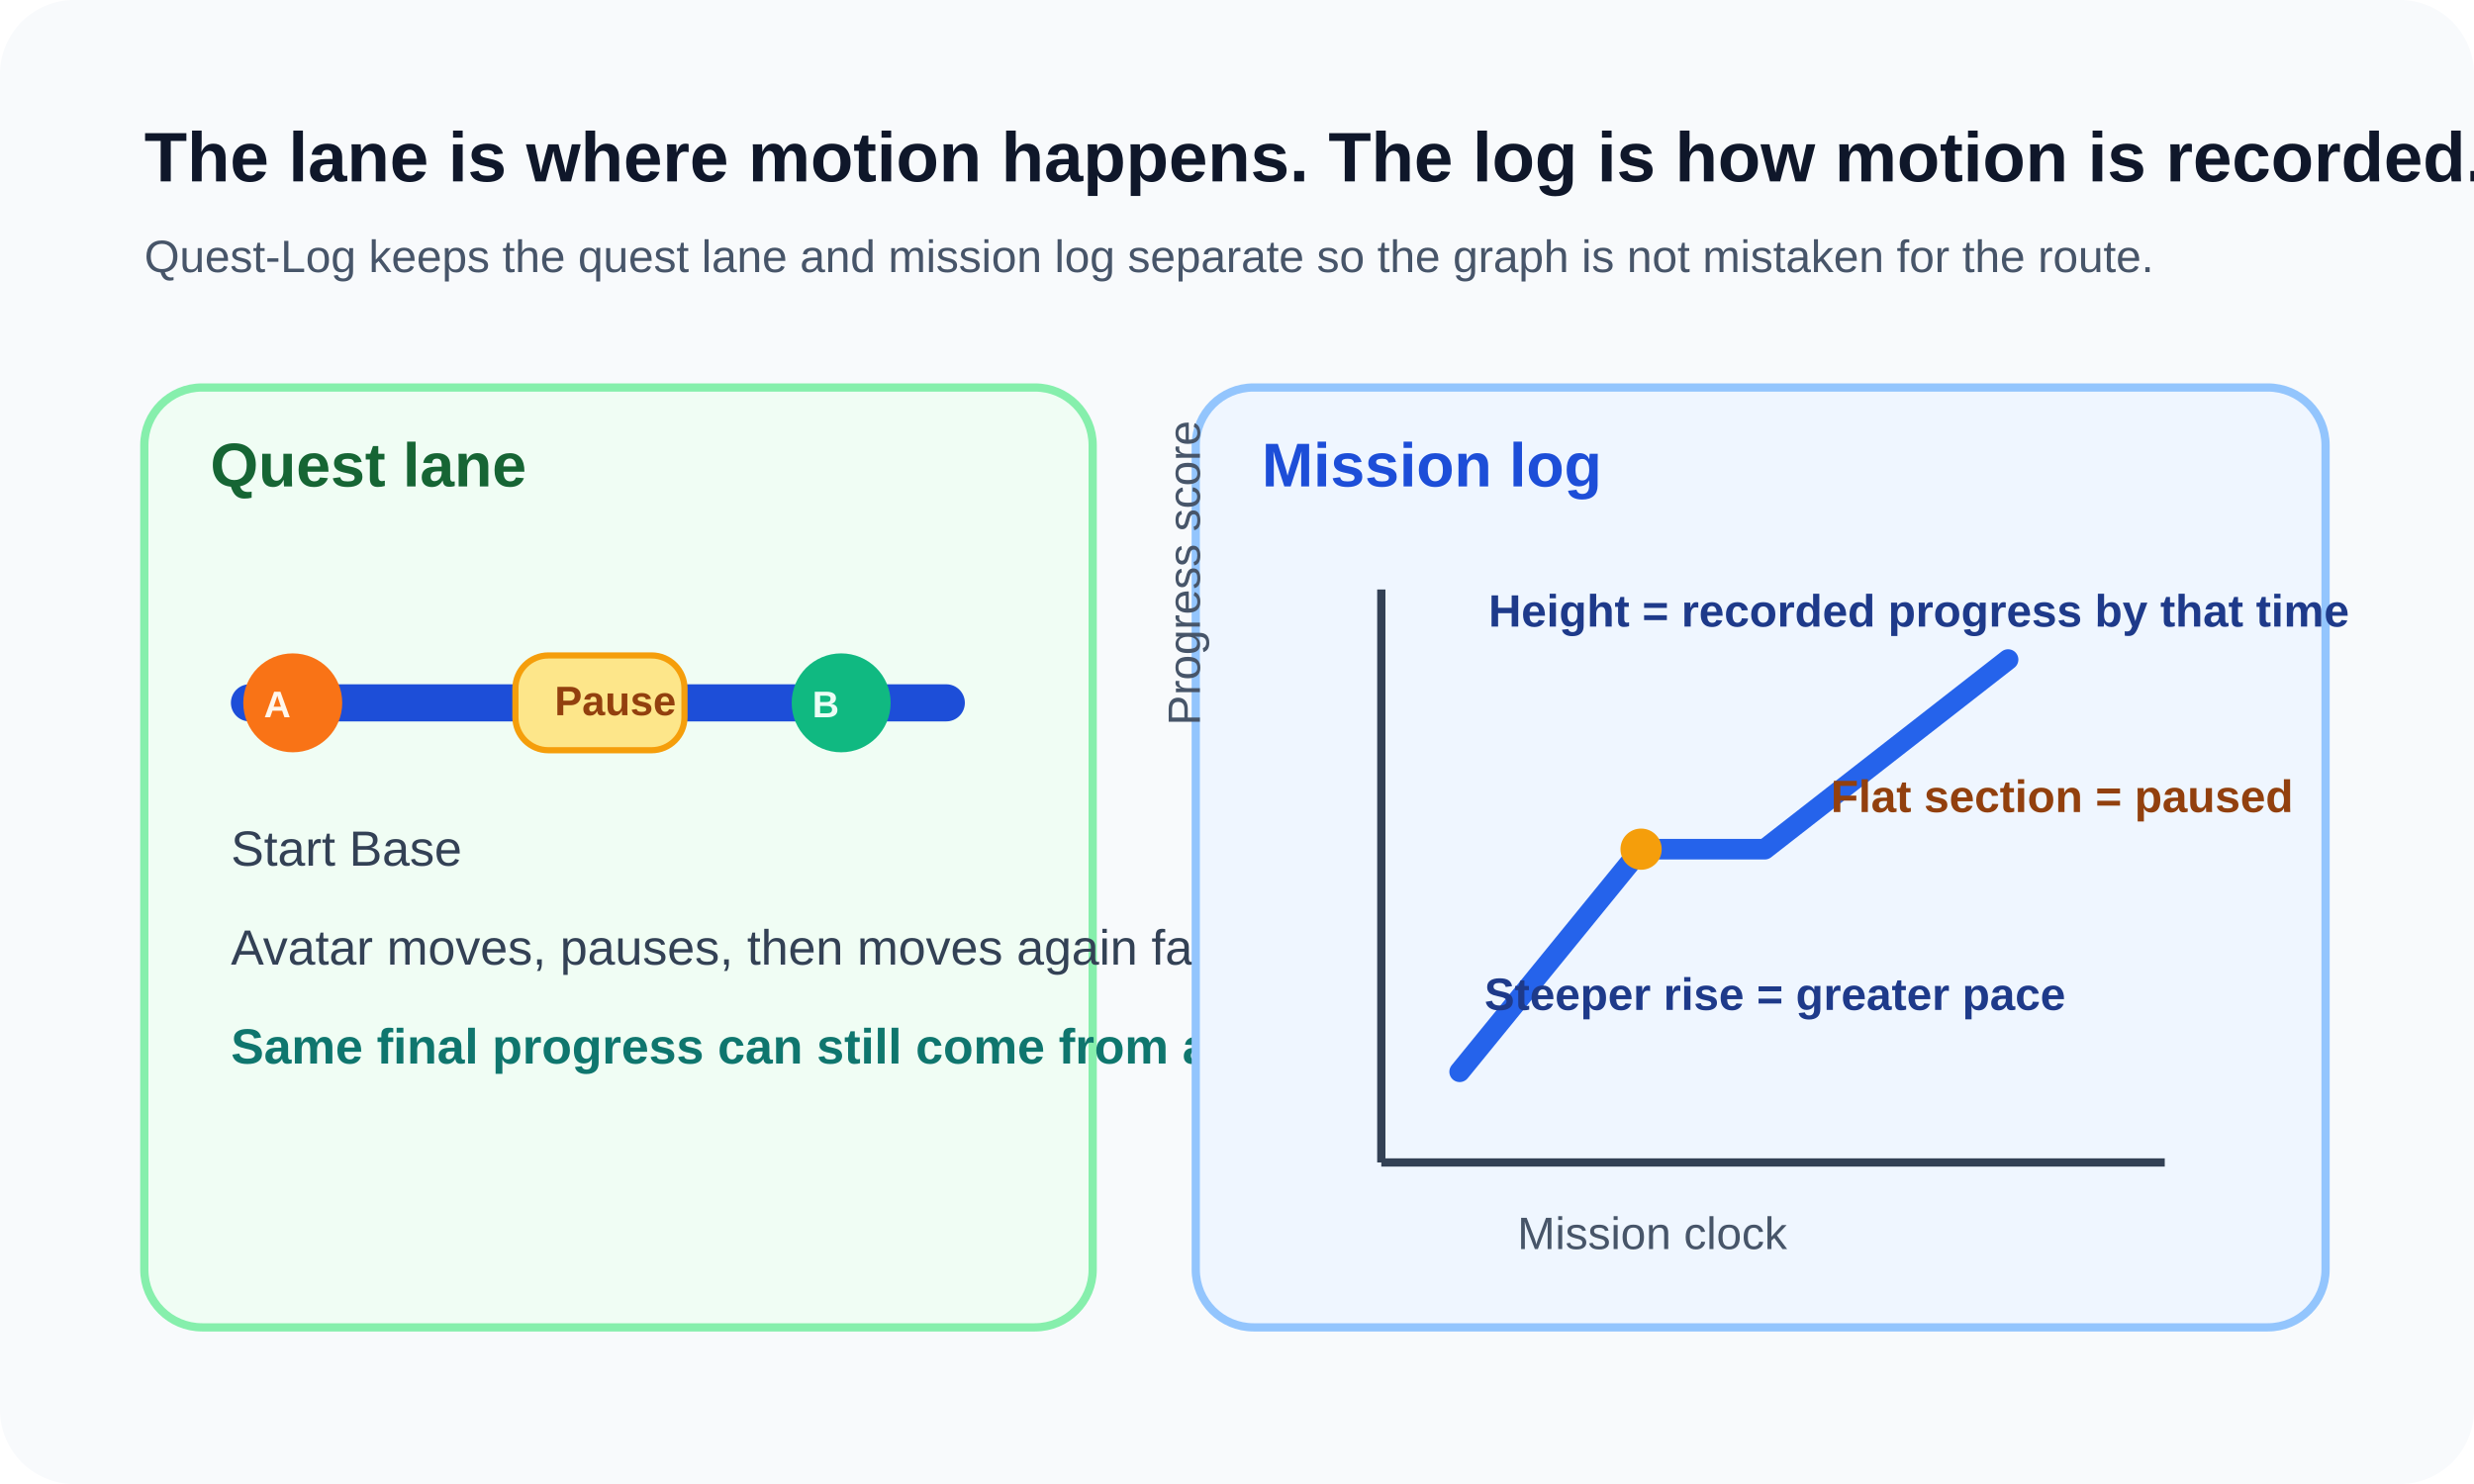
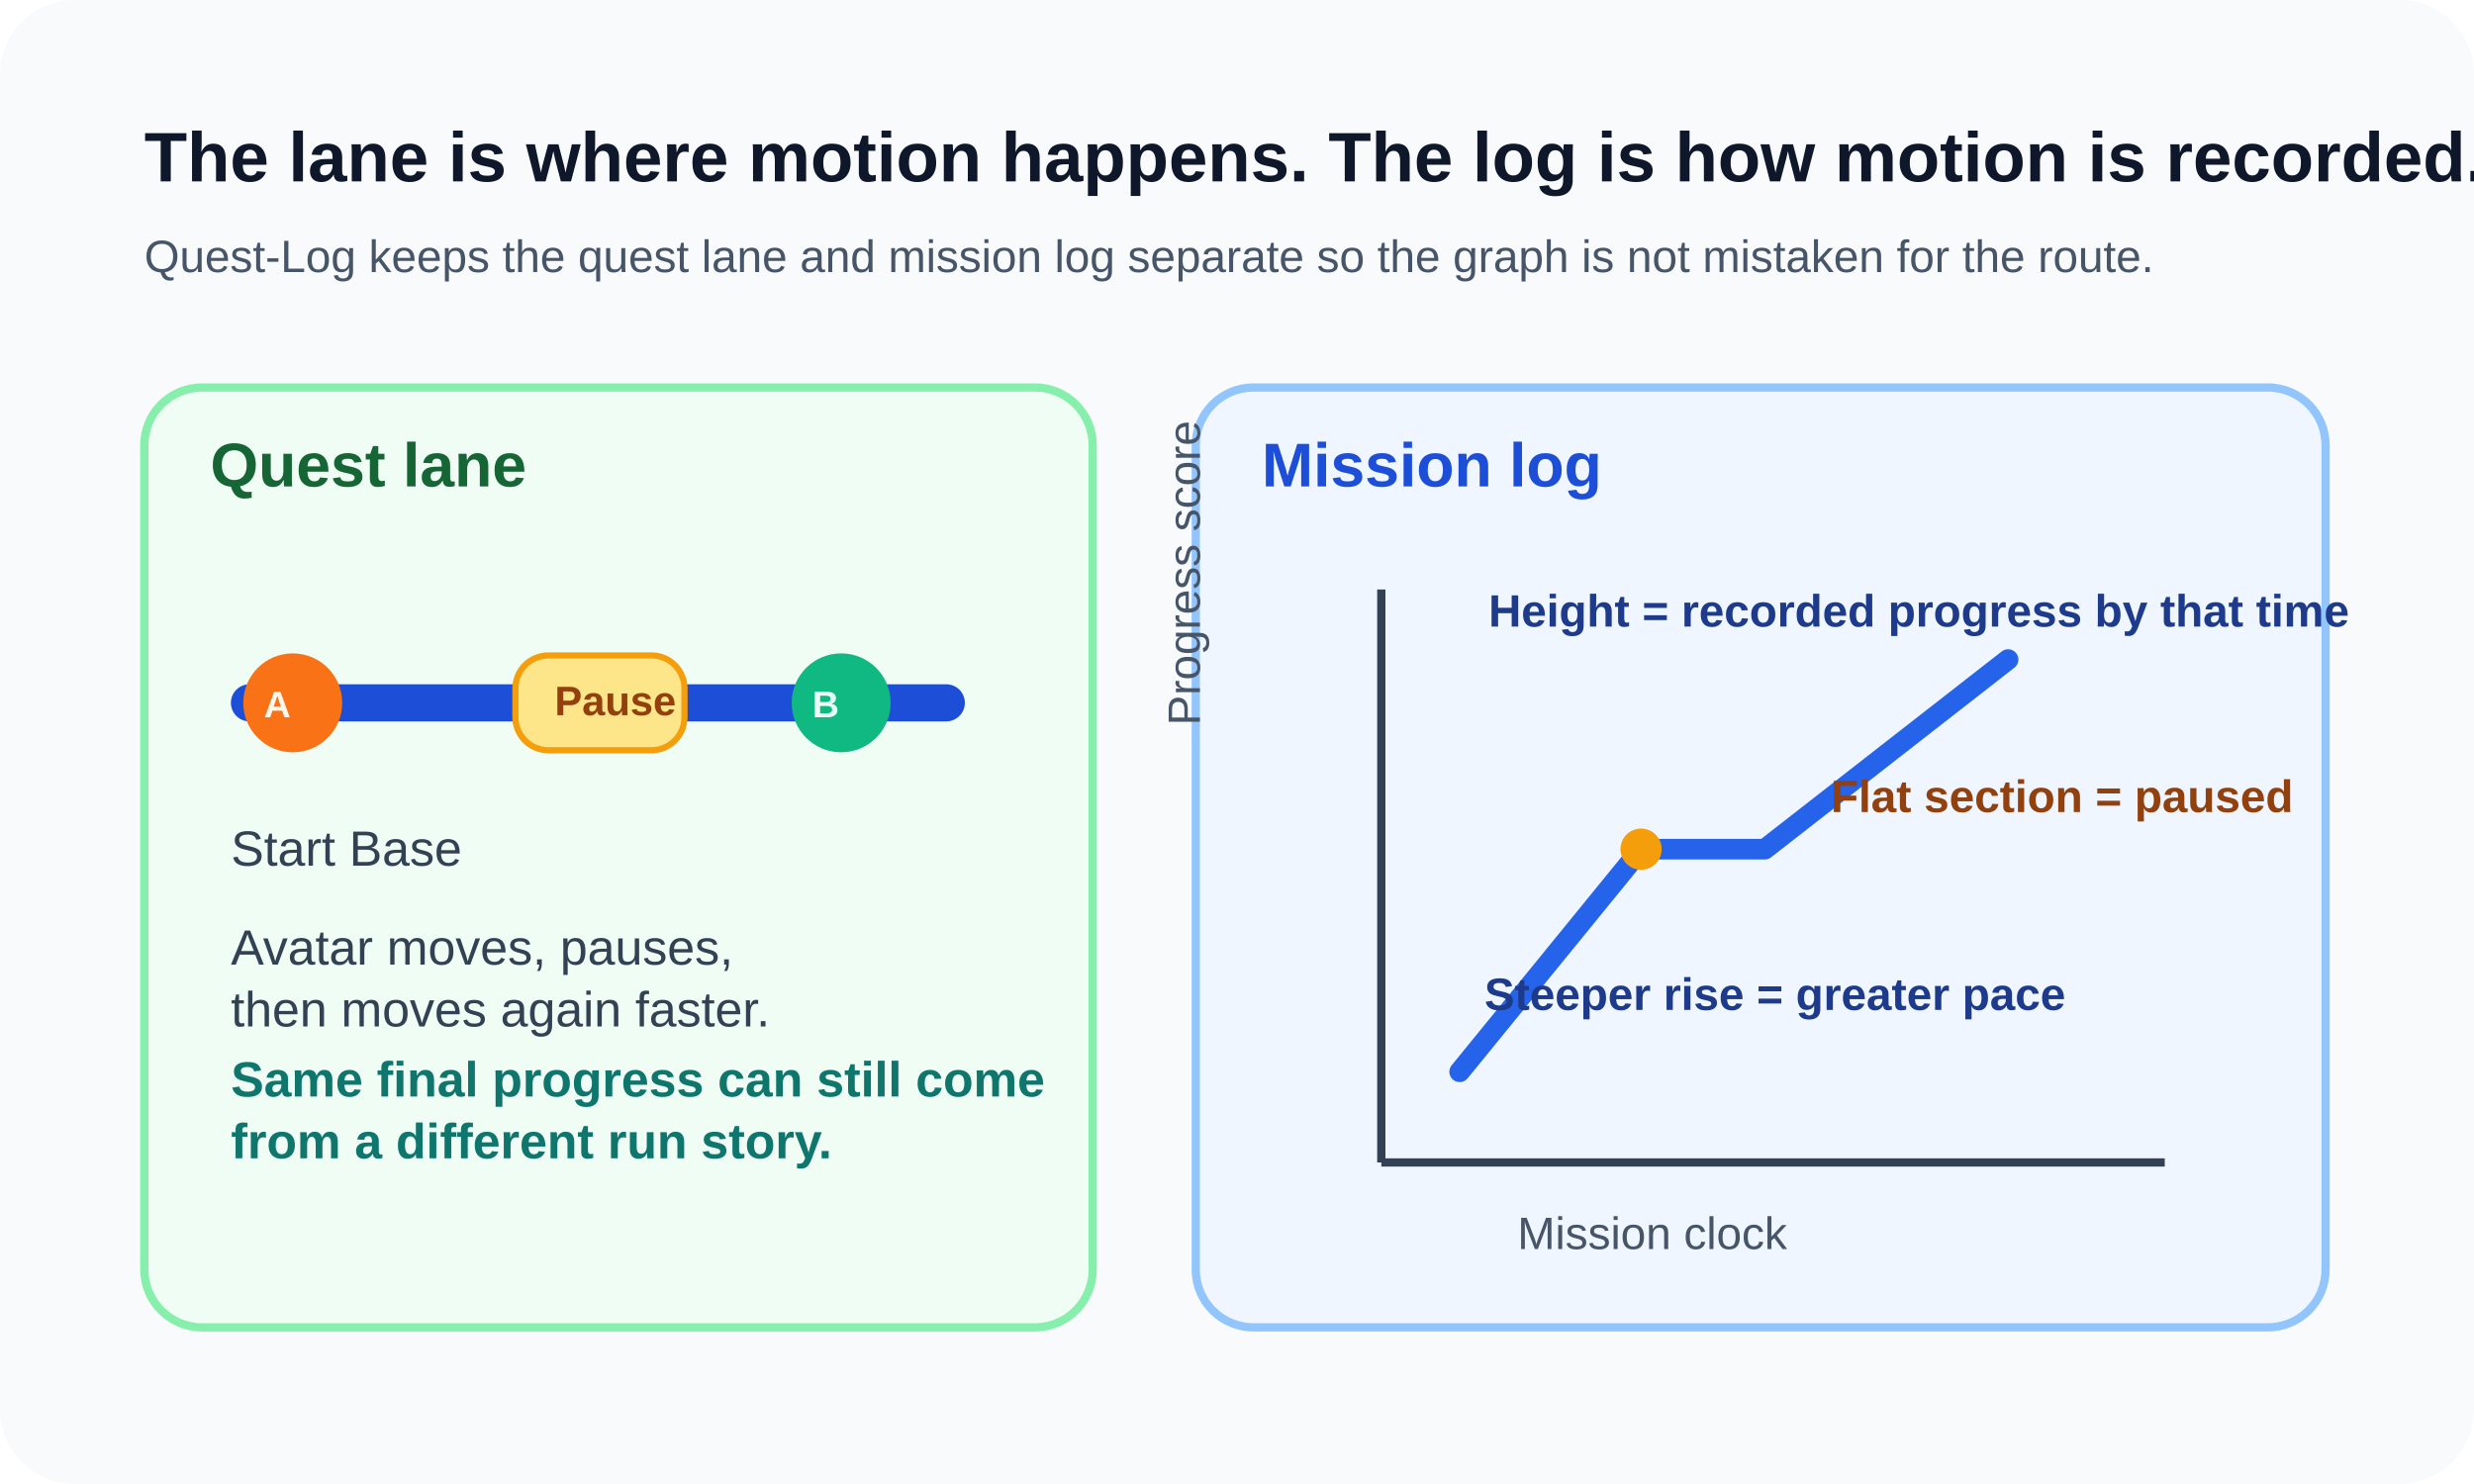
<svg xmlns="http://www.w3.org/2000/svg" width="1200" height="720" viewBox="0 0 1200 720" fill="none">
  <rect width="1200" height="720" rx="36" fill="#F8FAFC" />
  <text x="70" y="88" fill="#0F172A" font-family="Segoe UI, Arial, sans-serif" font-size="34" font-weight="700">The lane is where motion happens. The log is how motion is recorded.</text>
  <text x="70" y="132" fill="#475569" font-family="Segoe UI, Arial, sans-serif" font-size="22">Quest-Log keeps the quest lane and mission log separate so the graph is not mistaken for the route.</text>
  <rect x="70" y="188" width="460" height="456" rx="28" fill="#F0FDF4" stroke="#86EFAC" stroke-width="4" />
  <text x="102" y="236" fill="#166534" font-family="Segoe UI, Arial, sans-serif" font-size="30" font-weight="700">Quest lane</text>
  <rect x="112" y="332" width="356" height="18" rx="9" fill="#1D4ED8" />
  <circle cx="142" cy="341" r="24" fill="#F97316" />
  <text x="128" y="348" fill="#FFF7ED" font-family="Segoe UI, Arial, sans-serif" font-size="18" font-weight="700">A</text>
  <rect x="250" y="318" width="82" height="46" rx="16" fill="#FDE68A" stroke="#F59E0B" stroke-width="3" />
  <text x="269" y="347" fill="#92400E" font-family="Segoe UI, Arial, sans-serif" font-size="20" font-weight="700">Pause</text>
  <circle cx="408" cy="341" r="24" fill="#10B981" />
  <text x="394" y="348" fill="#ECFDF5" font-family="Segoe UI, Arial, sans-serif" font-size="18" font-weight="700">B</text>
  <text x="112" y="420" fill="#334155" font-family="Segoe UI, Arial, sans-serif" font-size="24">Start Base</text>
-   <text x="112" y="468" fill="#334155" font-family="Segoe UI, Arial, sans-serif" font-size="24">Avatar moves, pauses, then moves again faster.</text>
-   <text x="112" y="516" fill="#0F766E" font-family="Segoe UI, Arial, sans-serif" font-size="24" font-weight="700">Same final progress can still come from a different run story.</text>
+   <text x="112" y="468" fill="#334155" font-family="Segoe UI, Arial, sans-serif" font-size="24">
+     <tspan x="112" dy="0">Avatar moves, pauses,</tspan>
+     <tspan x="112" dy="30">then moves again faster.</tspan>
+   </text>
+   <text x="112" y="532" fill="#0F766E" font-family="Segoe UI, Arial, sans-serif" font-size="24" font-weight="700">
+     <tspan x="112" dy="0">Same final progress can still come</tspan>
+     <tspan x="112" dy="30">from a different run story.</tspan>
+   </text>
  <rect x="580" y="188" width="548" height="456" rx="28" fill="#EFF6FF" stroke="#93C5FD" stroke-width="4" />
  <text x="612" y="236" fill="#1D4ED8" font-family="Segoe UI, Arial, sans-serif" font-size="30" font-weight="700">Mission log</text>
  <line x1="670" y1="564" x2="1050" y2="564" stroke="#334155" stroke-width="4" />
  <line x1="670" y1="564" x2="670" y2="286" stroke="#334155" stroke-width="4" />
  <path d="M708 520L796 412L856 412L974 320" stroke="#2563EB" stroke-width="10" stroke-linecap="round" stroke-linejoin="round" />
  <circle cx="796" cy="412" r="10" fill="#F59E0B" />
  <text x="736" y="606" fill="#475569" font-family="Segoe UI, Arial, sans-serif" font-size="22">Mission clock</text>
  <text x="582" y="352" fill="#475569" font-family="Segoe UI, Arial, sans-serif" font-size="22" transform="rotate(-90 582 352)">Progress score</text>
  <text x="888" y="394" fill="#92400E" font-family="Segoe UI, Arial, sans-serif" font-size="22" font-weight="700">Flat section = paused</text>
  <text x="720" y="490" fill="#1E3A8A" font-family="Segoe UI, Arial, sans-serif" font-size="22" font-weight="700">Steeper rise = greater pace</text>
  <text x="722" y="304" fill="#1E3A8A" font-family="Segoe UI, Arial, sans-serif" font-size="22" font-weight="700">Height = recorded progress by that time</text>
</svg>
